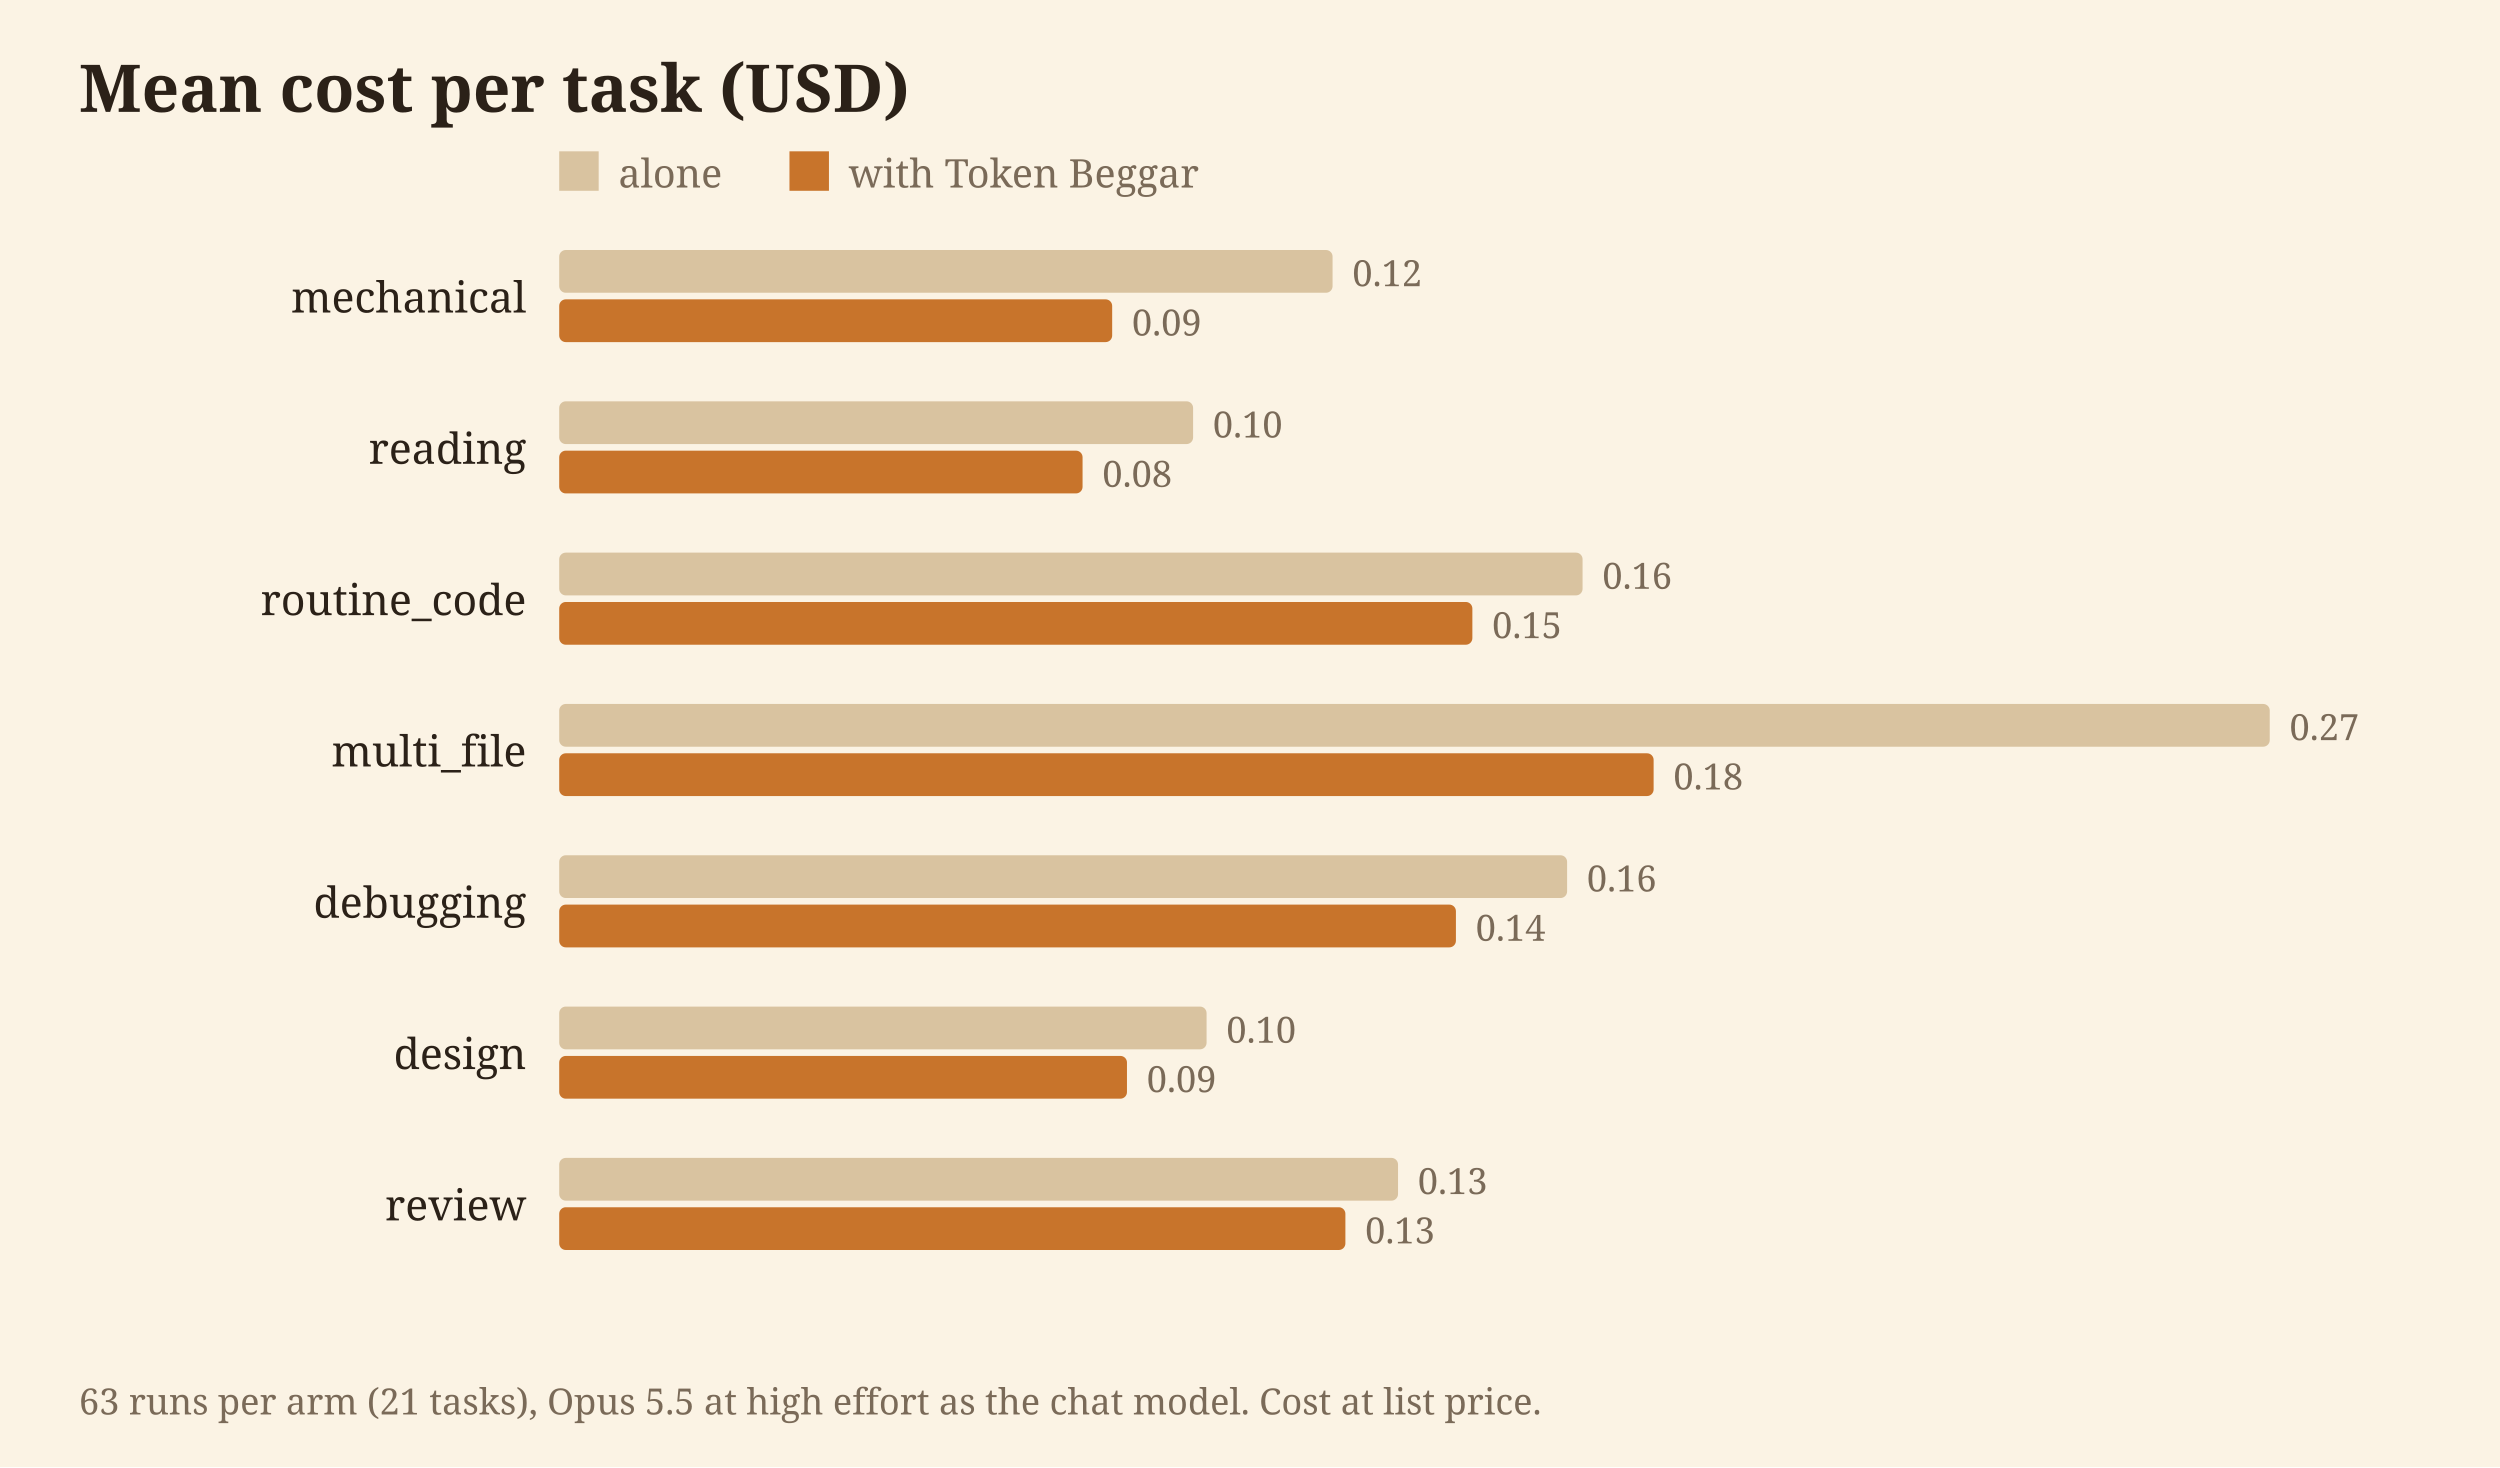
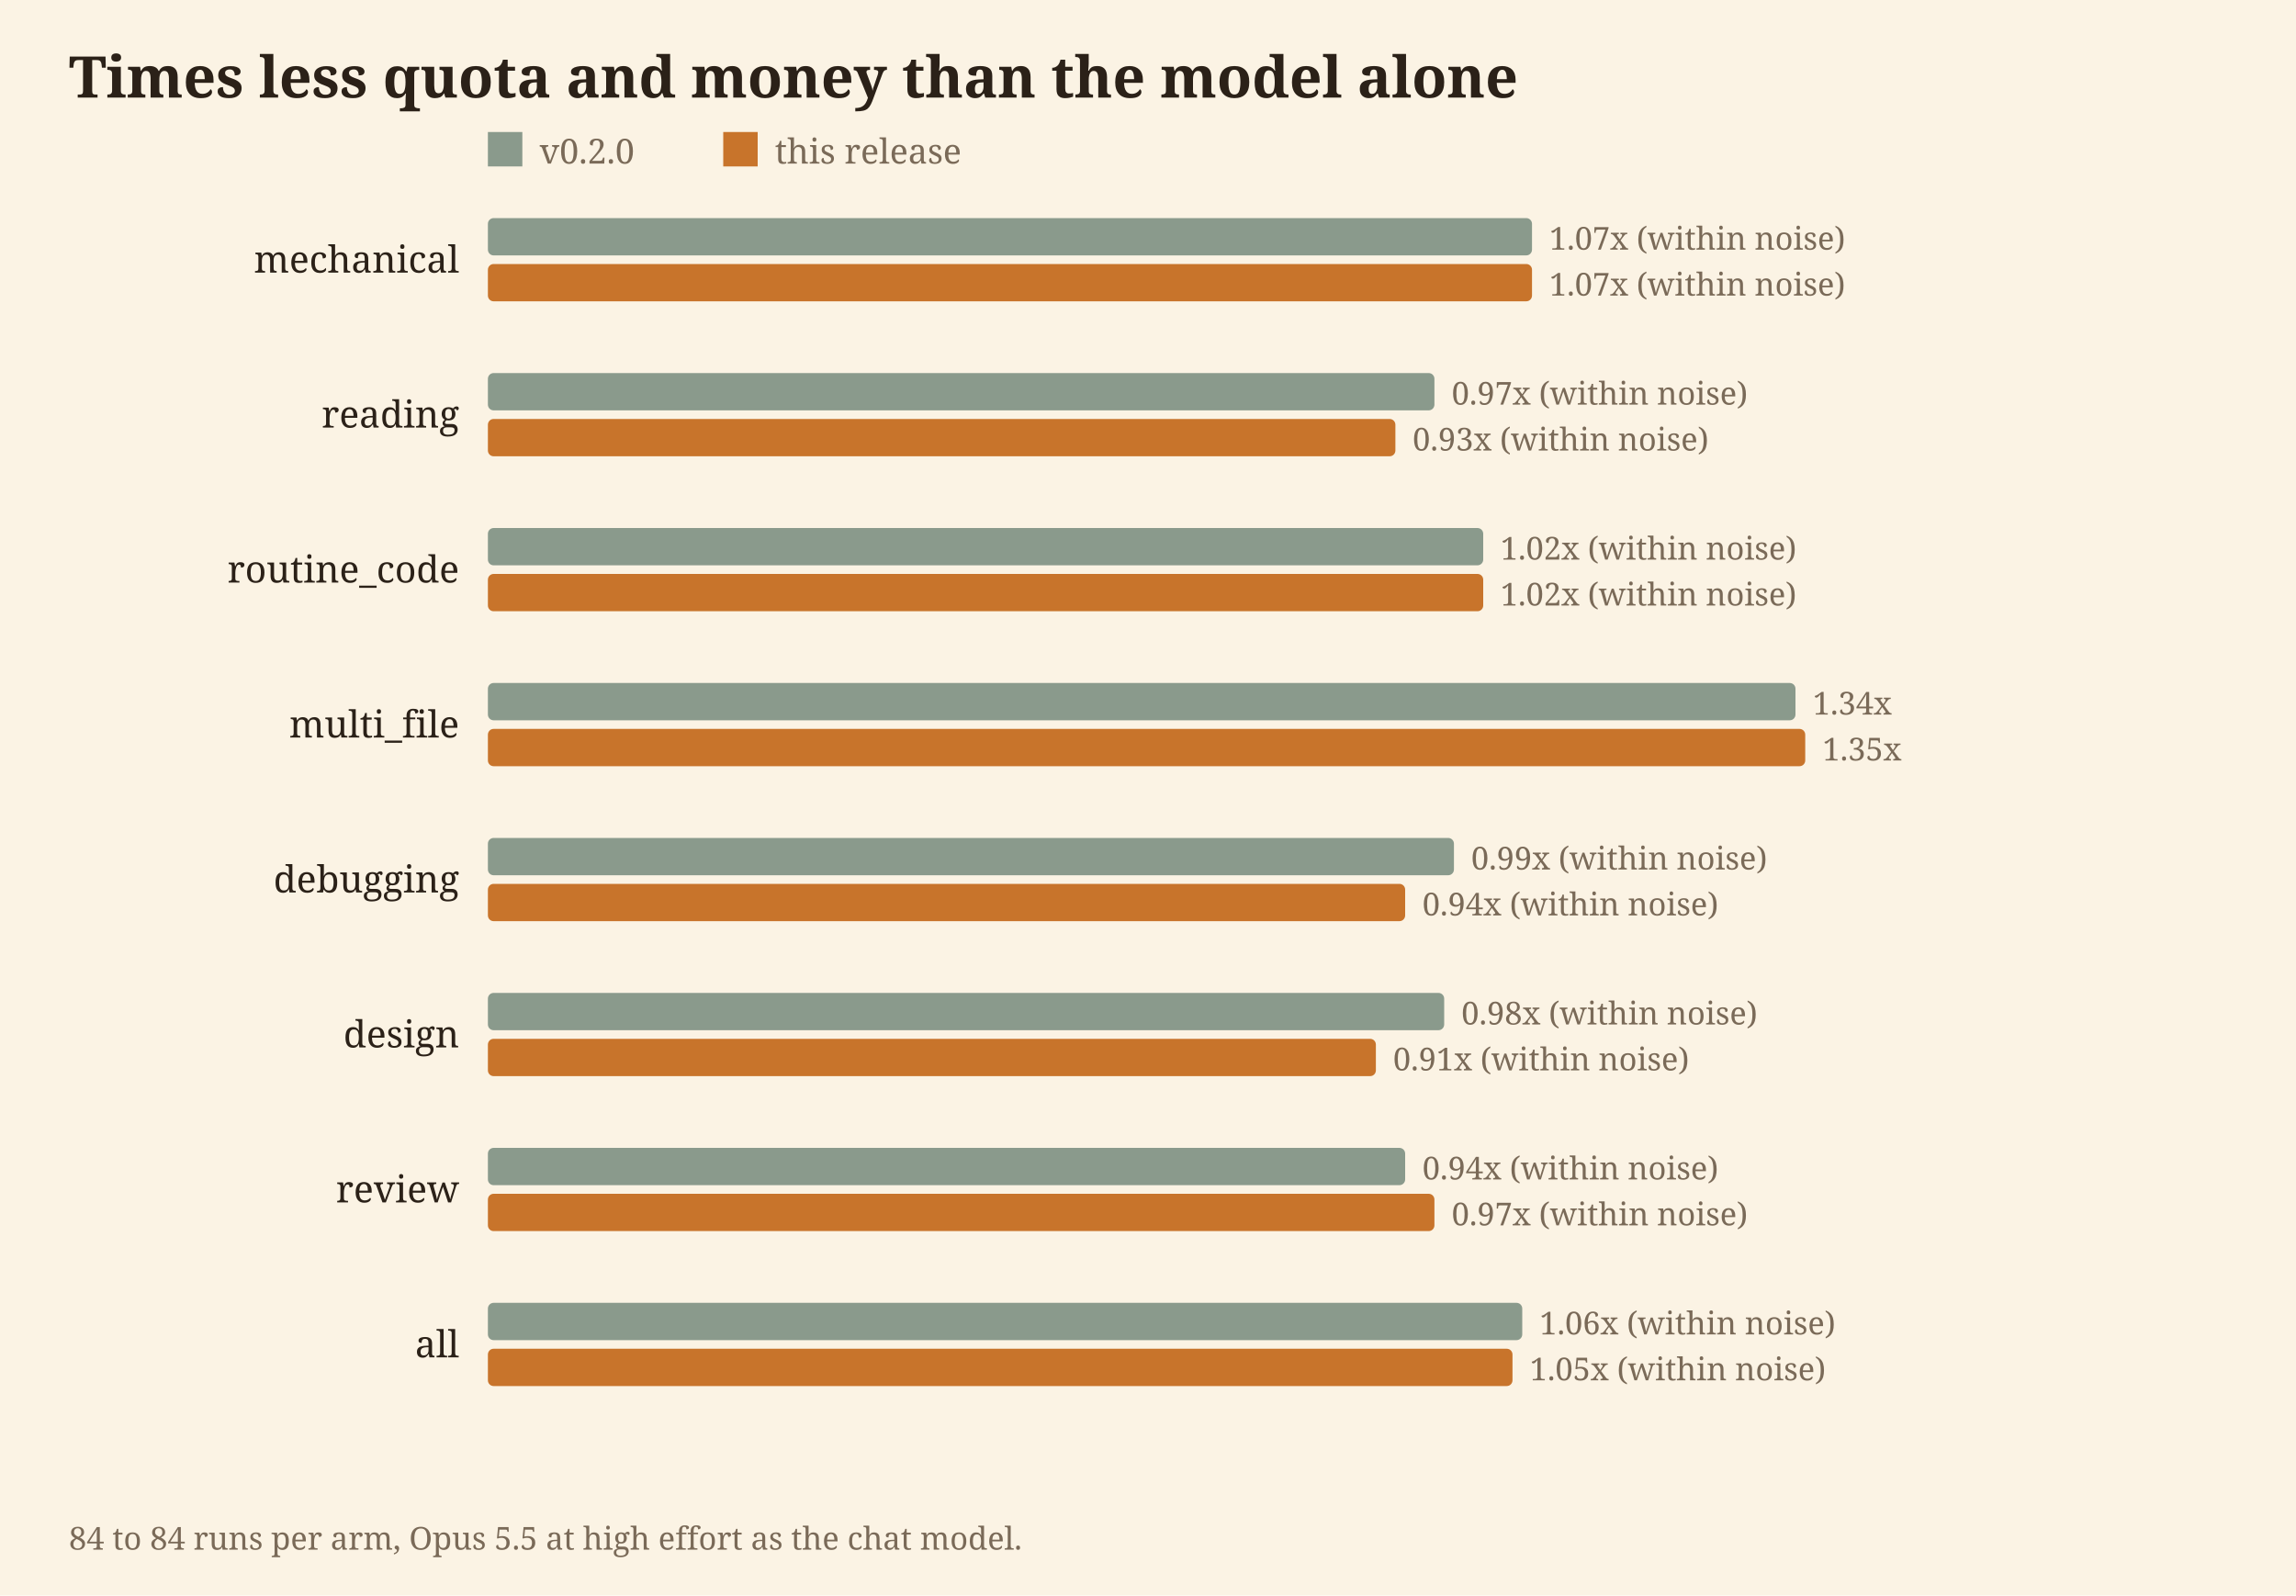
- <svg xmlns="http://www.w3.org/2000/svg" width="760" height="446" viewBox="0 0 760 446" font-family="Georgia, serif">
-   <rect width="760" height="446" fill="#fbf3e4" />
-   <text x="24" y="34" font-size="20" fill="#2b2118" font-weight="bold">Mean cost per task (USD)</text>
-   <rect x="170" y="46" width="12" height="12" fill="#d9c3a0" />
-   <text x="188" y="57" font-size="12" fill="#7a6a58">alone</text>
-   <rect x="240" y="46" width="12" height="12" fill="#c8742b" />
-   <text x="258" y="57" font-size="12" fill="#7a6a58">with Token Beggar</text>
-   <text x="160" y="95" font-size="13" fill="#2b2118" text-anchor="end">mechanical</text>
-   <rect x="170" y="76" width="235.1" height="13" rx="2" fill="#d9c3a0" />
-   <text x="411.1" y="87" font-size="11" fill="#7a6a58">0.12</text>
-   <rect x="170" y="91" width="168.1" height="13" rx="2" fill="#c8742b" />
-   <text x="344.1" y="102" font-size="11" fill="#7a6a58">0.09</text>
-   <text x="160" y="141" font-size="13" fill="#2b2118" text-anchor="end">reading</text>
-   <rect x="170" y="122" width="192.7" height="13" rx="2" fill="#d9c3a0" />
-   <text x="368.7" y="133" font-size="11" fill="#7a6a58">0.10</text>
-   <rect x="170" y="137" width="159.1" height="13" rx="2" fill="#c8742b" />
-   <text x="335.1" y="148" font-size="11" fill="#7a6a58">0.08</text>
-   <text x="160" y="187" font-size="13" fill="#2b2118" text-anchor="end">routine_code</text>
-   <rect x="170" y="168" width="311.1" height="13" rx="2" fill="#d9c3a0" />
-   <text x="487.1" y="179" font-size="11" fill="#7a6a58">0.16</text>
-   <rect x="170" y="183" width="277.6" height="13" rx="2" fill="#c8742b" />
-   <text x="453.6" y="194" font-size="11" fill="#7a6a58">0.15</text>
-   <text x="160" y="233" font-size="13" fill="#2b2118" text-anchor="end">multi_file</text>
-   <rect x="170" y="214" width="520.0" height="13" rx="2" fill="#d9c3a0" />
-   <text x="696.0" y="225" font-size="11" fill="#7a6a58">0.27</text>
-   <rect x="170" y="229" width="332.7" height="13" rx="2" fill="#c8742b" />
-   <text x="508.7" y="240" font-size="11" fill="#7a6a58">0.18</text>
-   <text x="160" y="279" font-size="13" fill="#2b2118" text-anchor="end">debugging</text>
-   <rect x="170" y="260" width="306.4" height="13" rx="2" fill="#d9c3a0" />
-   <text x="482.4" y="271" font-size="11" fill="#7a6a58">0.16</text>
-   <rect x="170" y="275" width="272.6" height="13" rx="2" fill="#c8742b" />
-   <text x="448.6" y="286" font-size="11" fill="#7a6a58">0.14</text>
-   <text x="160" y="325" font-size="13" fill="#2b2118" text-anchor="end">design</text>
-   <rect x="170" y="306" width="196.8" height="13" rx="2" fill="#d9c3a0" />
-   <text x="372.8" y="317" font-size="11" fill="#7a6a58">0.10</text>
-   <rect x="170" y="321" width="172.6" height="13" rx="2" fill="#c8742b" />
-   <text x="348.6" y="332" font-size="11" fill="#7a6a58">0.09</text>
-   <text x="160" y="371" font-size="13" fill="#2b2118" text-anchor="end">review</text>
-   <rect x="170" y="352" width="255.0" height="13" rx="2" fill="#d9c3a0" />
-   <text x="431.0" y="363" font-size="11" fill="#7a6a58">0.13</text>
-   <rect x="170" y="367" width="239.0" height="13" rx="2" fill="#c8742b" />
-   <text x="415.0" y="378" font-size="11" fill="#7a6a58">0.13</text>
-   <text x="24" y="430" font-size="11" fill="#7a6a58">63 runs per arm (21 tasks), Opus 5.5 at high effort as the chat model. Cost at list price.</text>
+ <svg xmlns="http://www.w3.org/2000/svg" width="800" height="556" viewBox="0 0 800 556" font-family="Georgia, serif">
+   <rect width="800" height="556" fill="#fbf3e4" />
+   <text x="24" y="34" font-size="20" fill="#2b2118" font-weight="bold">Times less quota and money than the model alone</text>
+   <rect x="170" y="46" width="12" height="12" fill="#8a9a8c" />
+   <text x="188" y="57" font-size="12" fill="#7a6a58">v0.2.0</text>
+   <rect x="252" y="46" width="12" height="12" fill="#c8742b" />
+   <text x="270" y="57" font-size="12" fill="#7a6a58">this release</text>
+   <text x="160" y="95.0" font-size="13" fill="#2b2118" text-anchor="end">mechanical</text>
+   <rect x="170" y="76" width="363.8" height="13" rx="2" fill="#8a9a8c" />
+   <text x="539.8" y="87" font-size="11" fill="#7a6a58">1.07x (within noise)</text>
+   <rect x="170" y="92" width="363.8" height="13" rx="2" fill="#c8742b" />
+   <text x="539.8" y="103" font-size="11" fill="#7a6a58">1.07x (within noise)</text>
+   <text x="160" y="149.0" font-size="13" fill="#2b2118" text-anchor="end">reading</text>
+   <rect x="170" y="130" width="329.8" height="13" rx="2" fill="#8a9a8c" />
+   <text x="505.8" y="141" font-size="11" fill="#7a6a58">0.97x (within noise)</text>
+   <rect x="170" y="146" width="316.2" height="13" rx="2" fill="#c8742b" />
+   <text x="492.2" y="157" font-size="11" fill="#7a6a58">0.93x (within noise)</text>
+   <text x="160" y="203.0" font-size="13" fill="#2b2118" text-anchor="end">routine_code</text>
+   <rect x="170" y="184" width="346.8" height="13" rx="2" fill="#8a9a8c" />
+   <text x="522.8" y="195" font-size="11" fill="#7a6a58">1.02x (within noise)</text>
+   <rect x="170" y="200" width="346.8" height="13" rx="2" fill="#c8742b" />
+   <text x="522.8" y="211" font-size="11" fill="#7a6a58">1.02x (within noise)</text>
+   <text x="160" y="257.0" font-size="13" fill="#2b2118" text-anchor="end">multi_file</text>
+   <rect x="170" y="238" width="455.6" height="13" rx="2" fill="#8a9a8c" />
+   <text x="631.6" y="249" font-size="11" fill="#7a6a58">1.34x</text>
+   <rect x="170" y="254" width="459.0" height="13" rx="2" fill="#c8742b" />
+   <text x="635.0" y="265" font-size="11" fill="#7a6a58">1.35x</text>
+   <text x="160" y="311.0" font-size="13" fill="#2b2118" text-anchor="end">debugging</text>
+   <rect x="170" y="292" width="336.6" height="13" rx="2" fill="#8a9a8c" />
+   <text x="512.6" y="303" font-size="11" fill="#7a6a58">0.99x (within noise)</text>
+   <rect x="170" y="308" width="319.6" height="13" rx="2" fill="#c8742b" />
+   <text x="495.6" y="319" font-size="11" fill="#7a6a58">0.94x (within noise)</text>
+   <text x="160" y="365.0" font-size="13" fill="#2b2118" text-anchor="end">design</text>
+   <rect x="170" y="346" width="333.2" height="13" rx="2" fill="#8a9a8c" />
+   <text x="509.2" y="357" font-size="11" fill="#7a6a58">0.98x (within noise)</text>
+   <rect x="170" y="362" width="309.4" height="13" rx="2" fill="#c8742b" />
+   <text x="485.4" y="373" font-size="11" fill="#7a6a58">0.91x (within noise)</text>
+   <text x="160" y="419.0" font-size="13" fill="#2b2118" text-anchor="end">review</text>
+   <rect x="170" y="400" width="319.6" height="13" rx="2" fill="#8a9a8c" />
+   <text x="495.6" y="411" font-size="11" fill="#7a6a58">0.94x (within noise)</text>
+   <rect x="170" y="416" width="329.8" height="13" rx="2" fill="#c8742b" />
+   <text x="505.8" y="427" font-size="11" fill="#7a6a58">0.97x (within noise)</text>
+   <text x="160" y="473.0" font-size="13" fill="#2b2118" text-anchor="end">all</text>
+   <rect x="170" y="454" width="360.4" height="13" rx="2" fill="#8a9a8c" />
+   <text x="536.4" y="465" font-size="11" fill="#7a6a58">1.06x (within noise)</text>
+   <rect x="170" y="470" width="357.0" height="13" rx="2" fill="#c8742b" />
+   <text x="533.0" y="481" font-size="11" fill="#7a6a58">1.05x (within noise)</text>
+   <text x="24" y="540" font-size="11" fill="#7a6a58">84 to 84 runs per arm, Opus 5.5 at high effort as the chat model.</text>
</svg>
